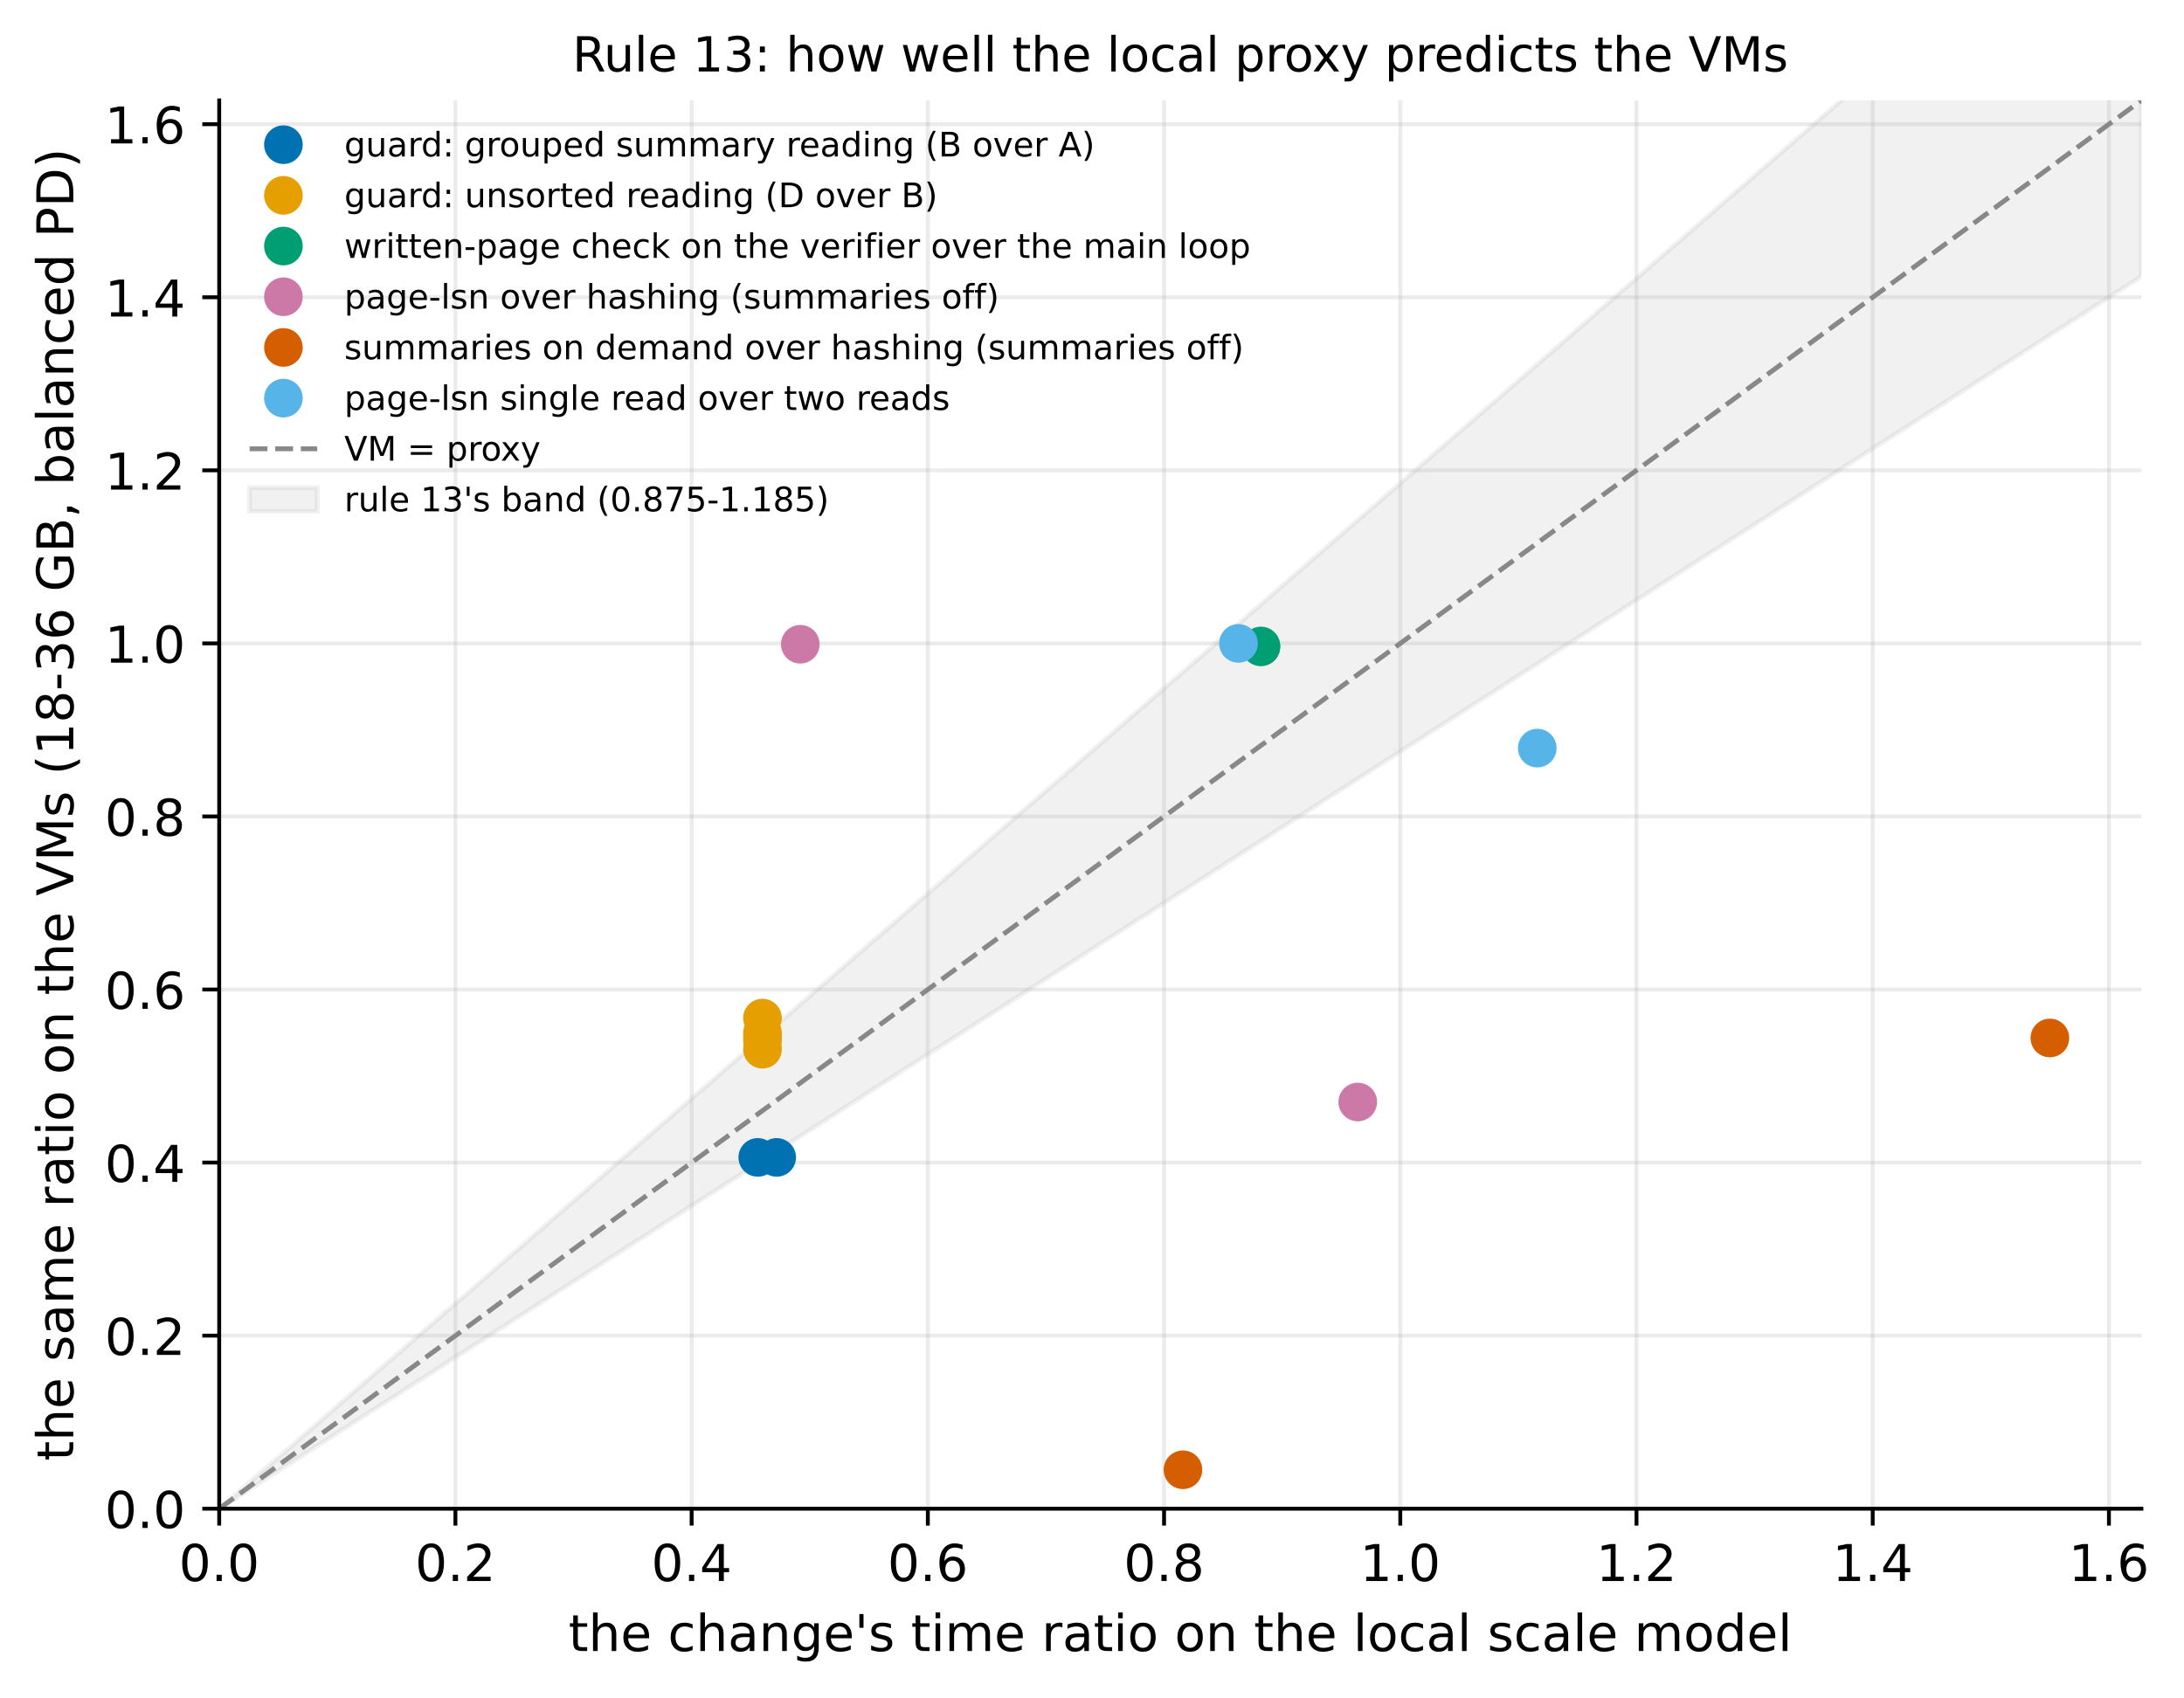
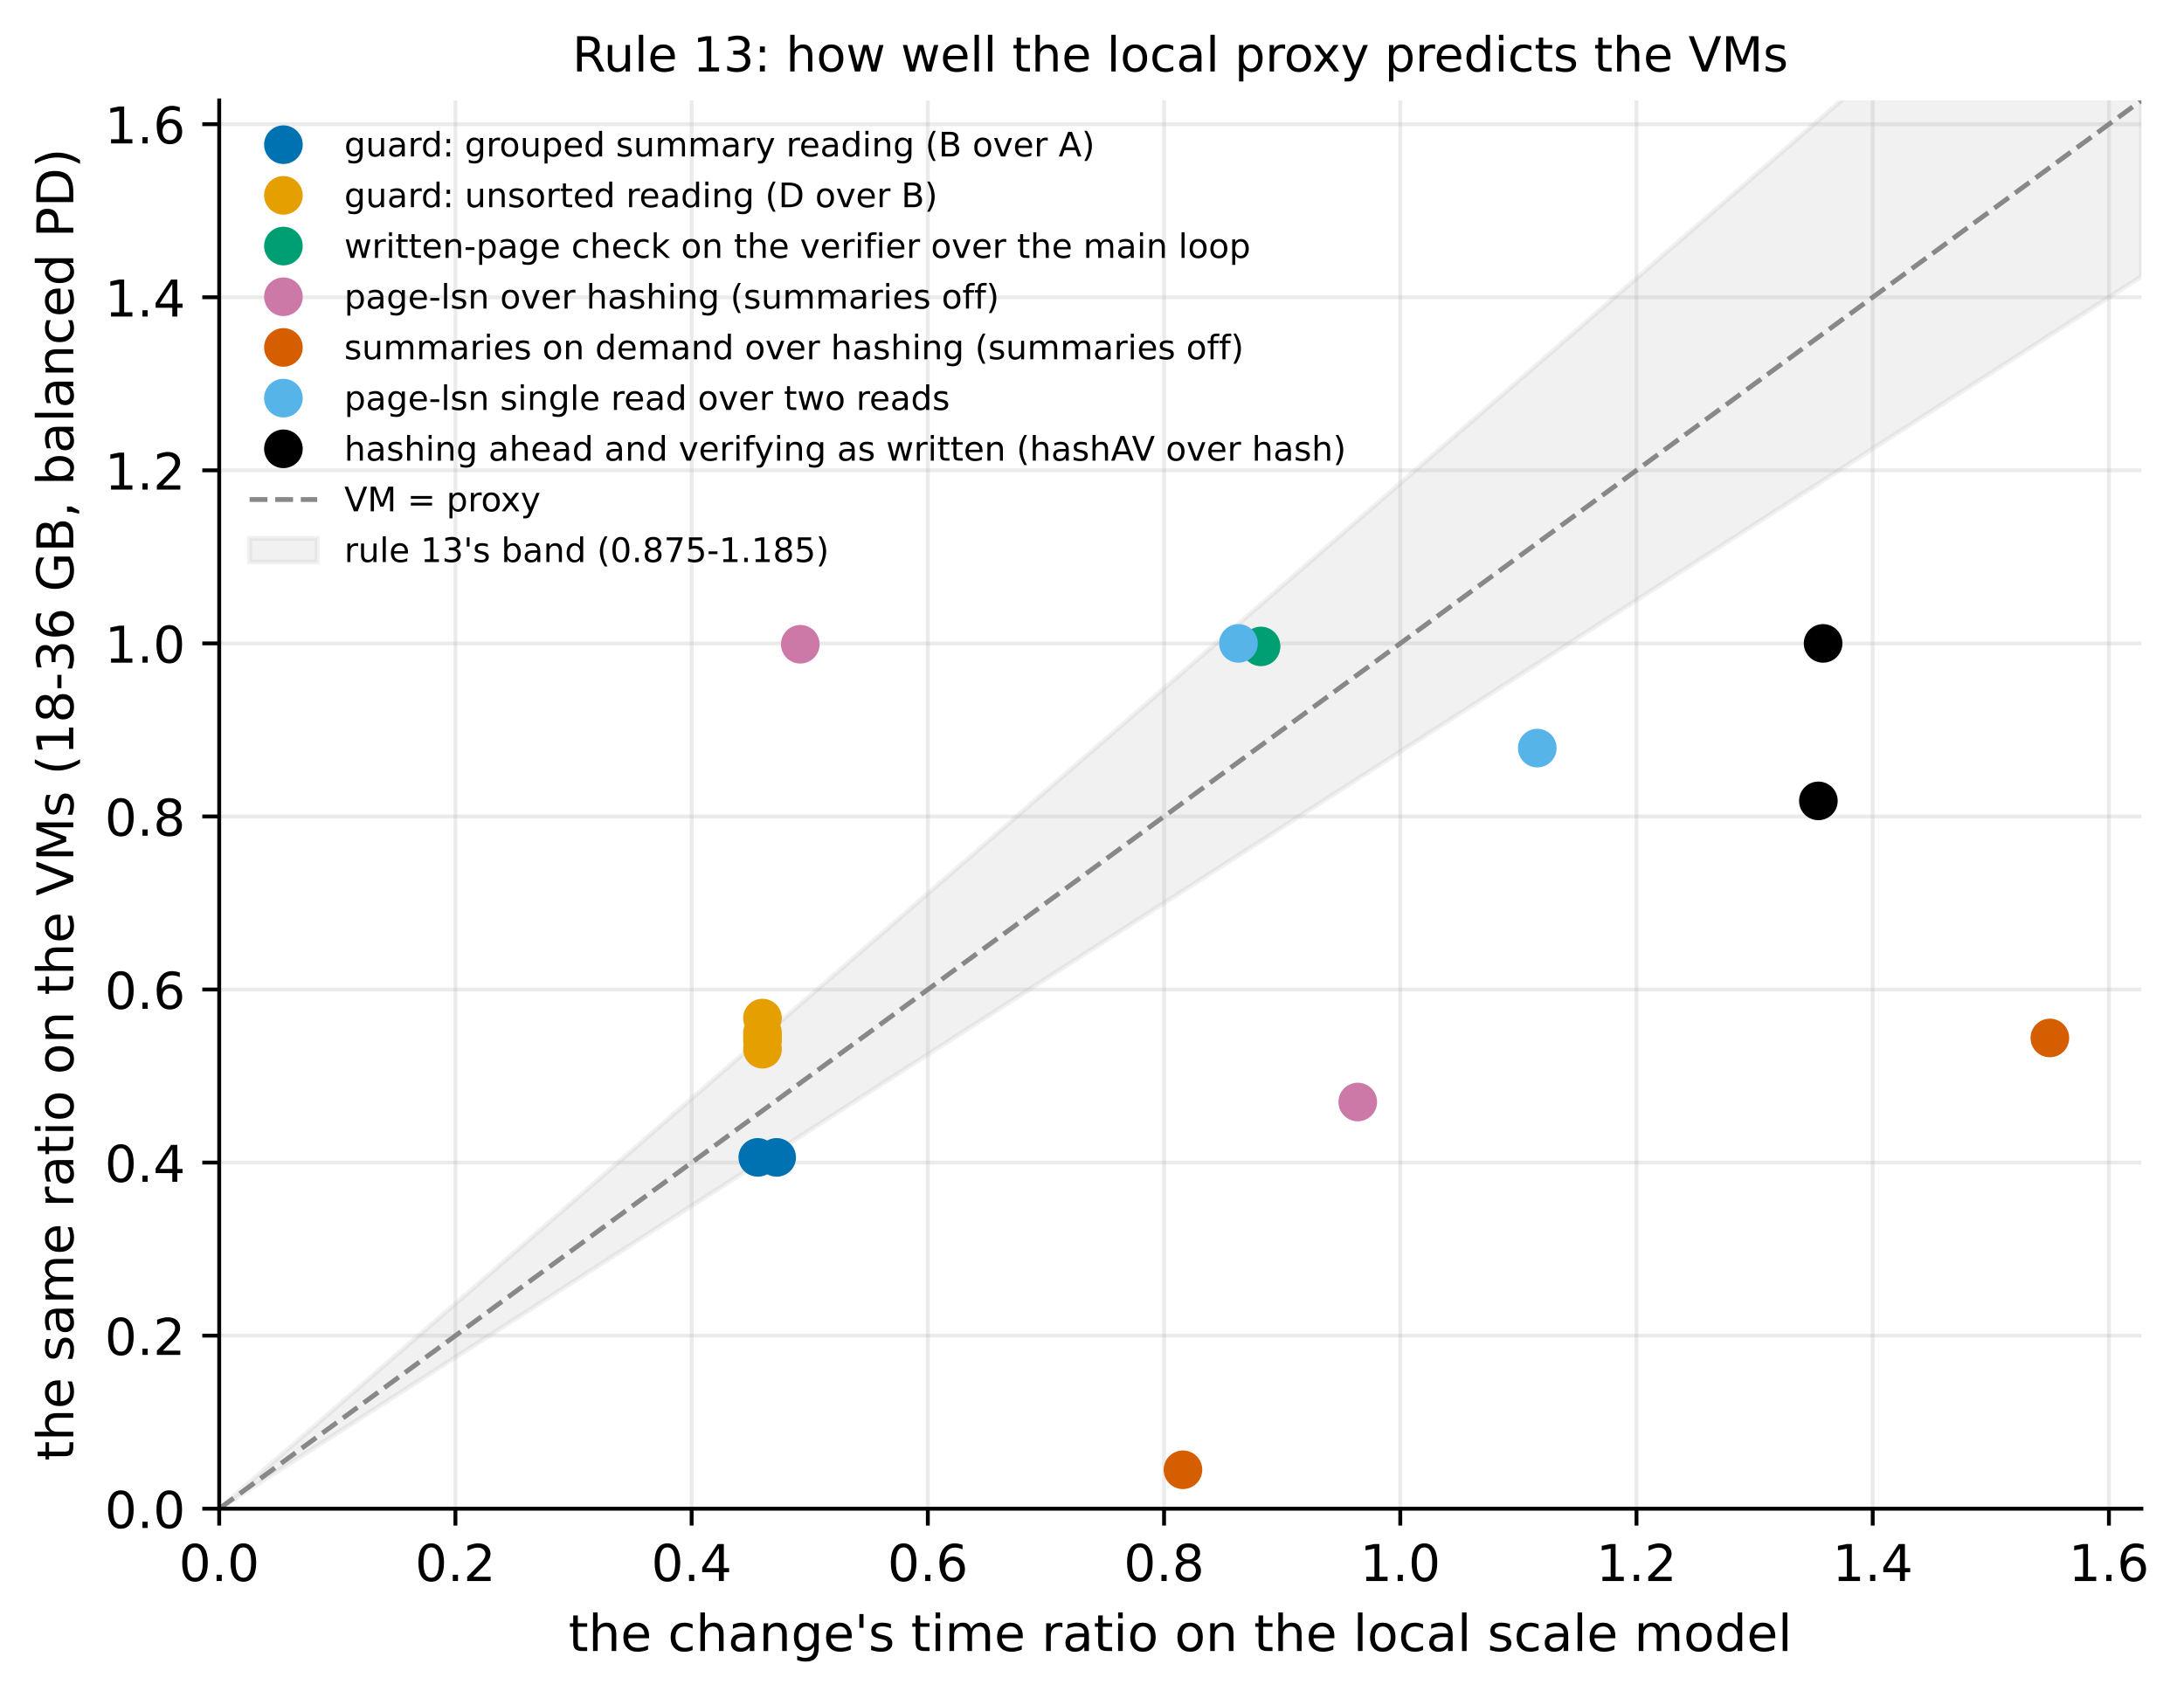
<svg xmlns="http://www.w3.org/2000/svg" xmlns:xlink="http://www.w3.org/1999/xlink" width="452.33pt" height="351.722pt" viewBox="0 0 452.33 351.722" version="1.1">
  <defs>
    <style type="text/css">*{stroke-linejoin: round; stroke-linecap: butt}</style>
  </defs>
  <g id="figure_1">
    <g id="patch_1">
      <path d="M 0 351.722  L 452.33 351.722  L 452.33 0  L 0 0  z " style="fill: #ffffff" />
    </g>
    <g id="axes_1">
      <g id="patch_2">
        <path d="M 45.399 312.521  L 443.508 312.521  L 443.508 20.798  L 45.399 20.798  z " style="fill: #ffffff" />
      </g>
      <g id="FillBetweenPolyCollection_1">
        <defs>
          <path id="mc4fb0b9621" d="M 45.399 -39.201  L 45.399 -39.201  L 443.508 -294.458  L 443.508 -384.892  L 443.508 -384.892  L 45.399 -39.201  z " style="stroke: #888888; stroke-opacity: 0.12" />
        </defs>
        <g clip-path="url(#pb5b0d407c0)">
          <use xlink:href="#mc4fb0b9621" x="0" y="351.722" style="fill: #888888; fill-opacity: 0.12; stroke: #888888; stroke-opacity: 0.12" />
        </g>
      </g>
      <g id="matplotlib.axis_1">
        <g id="xtick_1">
          <g id="line2d_1">
            <path d="M 45.399 312.521  L 45.399 20.798  " clip-path="url(#pb5b0d407c0)" style="fill: none; stroke: #b0b0b0; stroke-opacity: 0.25; stroke-width: 0.8; stroke-linecap: square" />
          </g>
          <g id="line2d_2">
            <defs>
              <path id="m3b7faea5d2" d="M 0 0  L 0 3.5  " style="stroke: #000000; stroke-width: 0.8" />
            </defs>
            <g>
              <use xlink:href="#m3b7faea5d2" x="45.399" y="312.521" style="stroke: #000000; stroke-width: 0.8" />
            </g>
          </g>
          <g id="text_1">
            <text style="font-size: 10.5px; font-family: 'DejaVu Sans', 'Bitstream Vera Sans', 'Computer Modern Sans Serif', 'Lucida Grande', 'Verdana', 'Geneva', 'Lucid', 'Arial', 'Helvetica', 'Avant Garde', sans-serif; text-anchor: middle" x="45.399" y="327.498" transform="rotate(-0 45.3991 327.4983)">0.0</text>
          </g>
        </g>
        <g id="xtick_2">
          <g id="line2d_3">
            <path d="M 94.322 312.521  L 94.322 20.798  " clip-path="url(#pb5b0d407c0)" style="fill: none; stroke: #b0b0b0; stroke-opacity: 0.25; stroke-width: 0.8; stroke-linecap: square" />
          </g>
          <g id="line2d_4">
            <g>
              <use xlink:href="#m3b7faea5d2" x="94.322" y="312.521" style="stroke: #000000; stroke-width: 0.8" />
            </g>
          </g>
          <g id="text_2">
            <text style="font-size: 10.5px; font-family: 'DejaVu Sans', 'Bitstream Vera Sans', 'Computer Modern Sans Serif', 'Lucida Grande', 'Verdana', 'Geneva', 'Lucid', 'Arial', 'Helvetica', 'Avant Garde', sans-serif; text-anchor: middle" x="94.322" y="327.498" transform="rotate(-0 94.32185 327.4983)">0.2</text>
          </g>
        </g>
        <g id="xtick_3">
          <g id="line2d_5">
            <path d="M 143.245 312.521  L 143.245 20.798  " clip-path="url(#pb5b0d407c0)" style="fill: none; stroke: #b0b0b0; stroke-opacity: 0.25; stroke-width: 0.8; stroke-linecap: square" />
          </g>
          <g id="line2d_6">
            <g>
              <use xlink:href="#m3b7faea5d2" x="143.245" y="312.521" style="stroke: #000000; stroke-width: 0.8" />
            </g>
          </g>
          <g id="text_3">
            <text style="font-size: 10.5px; font-family: 'DejaVu Sans', 'Bitstream Vera Sans', 'Computer Modern Sans Serif', 'Lucida Grande', 'Verdana', 'Geneva', 'Lucid', 'Arial', 'Helvetica', 'Avant Garde', sans-serif; text-anchor: middle" x="143.245" y="327.498" transform="rotate(-0 143.2446 327.4983)">0.4</text>
          </g>
        </g>
        <g id="xtick_4">
          <g id="line2d_7">
            <path d="M 192.167 312.521  L 192.167 20.798  " clip-path="url(#pb5b0d407c0)" style="fill: none; stroke: #b0b0b0; stroke-opacity: 0.25; stroke-width: 0.8; stroke-linecap: square" />
          </g>
          <g id="line2d_8">
            <g>
              <use xlink:href="#m3b7faea5d2" x="192.167" y="312.521" style="stroke: #000000; stroke-width: 0.8" />
            </g>
          </g>
          <g id="text_4">
            <text style="font-size: 10.5px; font-family: 'DejaVu Sans', 'Bitstream Vera Sans', 'Computer Modern Sans Serif', 'Lucida Grande', 'Verdana', 'Geneva', 'Lucid', 'Arial', 'Helvetica', 'Avant Garde', sans-serif; text-anchor: middle" x="192.167" y="327.498" transform="rotate(-0 192.1673 327.4983)">0.6</text>
          </g>
        </g>
        <g id="xtick_5">
          <g id="line2d_9">
            <path d="M 241.09 312.521  L 241.09 20.798  " clip-path="url(#pb5b0d407c0)" style="fill: none; stroke: #b0b0b0; stroke-opacity: 0.25; stroke-width: 0.8; stroke-linecap: square" />
          </g>
          <g id="line2d_10">
            <g>
              <use xlink:href="#m3b7faea5d2" x="241.09" y="312.521" style="stroke: #000000; stroke-width: 0.8" />
            </g>
          </g>
          <g id="text_5">
            <text style="font-size: 10.5px; font-family: 'DejaVu Sans', 'Bitstream Vera Sans', 'Computer Modern Sans Serif', 'Lucida Grande', 'Verdana', 'Geneva', 'Lucid', 'Arial', 'Helvetica', 'Avant Garde', sans-serif; text-anchor: middle" x="241.09" y="327.498" transform="rotate(-0 241.0901 327.4983)">0.8</text>
          </g>
        </g>
        <g id="xtick_6">
          <g id="line2d_11">
            <path d="M 290.013 312.521  L 290.013 20.798  " clip-path="url(#pb5b0d407c0)" style="fill: none; stroke: #b0b0b0; stroke-opacity: 0.25; stroke-width: 0.8; stroke-linecap: square" />
          </g>
          <g id="line2d_12">
            <g>
              <use xlink:href="#m3b7faea5d2" x="290.013" y="312.521" style="stroke: #000000; stroke-width: 0.8" />
            </g>
          </g>
          <g id="text_6">
            <text style="font-size: 10.5px; font-family: 'DejaVu Sans', 'Bitstream Vera Sans', 'Computer Modern Sans Serif', 'Lucida Grande', 'Verdana', 'Geneva', 'Lucid', 'Arial', 'Helvetica', 'Avant Garde', sans-serif; text-anchor: middle" x="290.013" y="327.498" transform="rotate(-0 290.0128 327.4983)">1.0</text>
          </g>
        </g>
        <g id="xtick_7">
          <g id="line2d_13">
            <path d="M 338.936 312.521  L 338.936 20.798  " clip-path="url(#pb5b0d407c0)" style="fill: none; stroke: #b0b0b0; stroke-opacity: 0.25; stroke-width: 0.8; stroke-linecap: square" />
          </g>
          <g id="line2d_14">
            <g>
              <use xlink:href="#m3b7faea5d2" x="338.936" y="312.521" style="stroke: #000000; stroke-width: 0.8" />
            </g>
          </g>
          <g id="text_7">
            <text style="font-size: 10.5px; font-family: 'DejaVu Sans', 'Bitstream Vera Sans', 'Computer Modern Sans Serif', 'Lucida Grande', 'Verdana', 'Geneva', 'Lucid', 'Arial', 'Helvetica', 'Avant Garde', sans-serif; text-anchor: middle" x="338.936" y="327.498" transform="rotate(-0 338.9356 327.4983)">1.2</text>
          </g>
        </g>
        <g id="xtick_8">
          <g id="line2d_15">
            <path d="M 387.858 312.521  L 387.858 20.798  " clip-path="url(#pb5b0d407c0)" style="fill: none; stroke: #b0b0b0; stroke-opacity: 0.25; stroke-width: 0.8; stroke-linecap: square" />
          </g>
          <g id="line2d_16">
            <g>
              <use xlink:href="#m3b7faea5d2" x="387.858" y="312.521" style="stroke: #000000; stroke-width: 0.8" />
            </g>
          </g>
          <g id="text_8">
            <text style="font-size: 10.5px; font-family: 'DejaVu Sans', 'Bitstream Vera Sans', 'Computer Modern Sans Serif', 'Lucida Grande', 'Verdana', 'Geneva', 'Lucid', 'Arial', 'Helvetica', 'Avant Garde', sans-serif; text-anchor: middle" x="387.858" y="327.498" transform="rotate(-0 387.8583 327.4983)">1.4</text>
          </g>
        </g>
        <g id="xtick_9">
          <g id="line2d_17">
            <path d="M 436.781 312.521  L 436.781 20.798  " clip-path="url(#pb5b0d407c0)" style="fill: none; stroke: #b0b0b0; stroke-opacity: 0.25; stroke-width: 0.8; stroke-linecap: square" />
          </g>
          <g id="line2d_18">
            <g>
              <use xlink:href="#m3b7faea5d2" x="436.781" y="312.521" style="stroke: #000000; stroke-width: 0.8" />
            </g>
          </g>
          <g id="text_9">
            <text style="font-size: 10.5px; font-family: 'DejaVu Sans', 'Bitstream Vera Sans', 'Computer Modern Sans Serif', 'Lucida Grande', 'Verdana', 'Geneva', 'Lucid', 'Arial', 'Helvetica', 'Avant Garde', sans-serif; text-anchor: middle" x="436.781" y="327.498" transform="rotate(-0 436.7811 327.4983)">1.6</text>
          </g>
        </g>
        <g id="text_10">
          <text style="font-size: 10.5px; font-family: 'DejaVu Sans', 'Bitstream Vera Sans', 'Computer Modern Sans Serif', 'Lucida Grande', 'Verdana', 'Geneva', 'Lucid', 'Arial', 'Helvetica', 'Avant Garde', sans-serif; text-anchor: middle" x="244.454" y="341.999" transform="rotate(-0 244.4535 341.9991)">the change's time ratio on the local scale model</text>
        </g>
      </g>
      <g id="matplotlib.axis_2">
        <g id="ytick_1">
          <g id="line2d_19">
            <path d="M 45.399 312.521  L 443.508 312.521  " clip-path="url(#pb5b0d407c0)" style="fill: none; stroke: #b0b0b0; stroke-opacity: 0.25; stroke-width: 0.8; stroke-linecap: square" />
          </g>
          <g id="line2d_20">
            <defs>
              <path id="me28b40ded8" d="M 0 0  L -3.5 0  " style="stroke: #000000; stroke-width: 0.8" />
            </defs>
            <g>
              <use xlink:href="#me28b40ded8" x="45.399" y="312.521" style="stroke: #000000; stroke-width: 0.8" />
            </g>
          </g>
          <g id="text_11">
            <text style="font-size: 10.5px; font-family: 'DejaVu Sans', 'Bitstream Vera Sans', 'Computer Modern Sans Serif', 'Lucida Grande', 'Verdana', 'Geneva', 'Lucid', 'Arial', 'Helvetica', 'Avant Garde', sans-serif; text-anchor: end" x="38.399" y="316.51" transform="rotate(-0 38.3991 316.5096)">0.0</text>
          </g>
        </g>
        <g id="ytick_2">
          <g id="line2d_21">
            <path d="M 45.399 276.672  L 443.508 276.672  " clip-path="url(#pb5b0d407c0)" style="fill: none; stroke: #b0b0b0; stroke-opacity: 0.25; stroke-width: 0.8; stroke-linecap: square" />
          </g>
          <g id="line2d_22">
            <g>
              <use xlink:href="#me28b40ded8" x="45.399" y="276.672" style="stroke: #000000; stroke-width: 0.8" />
            </g>
          </g>
          <g id="text_12">
            <text style="font-size: 10.5px; font-family: 'DejaVu Sans', 'Bitstream Vera Sans', 'Computer Modern Sans Serif', 'Lucida Grande', 'Verdana', 'Geneva', 'Lucid', 'Arial', 'Helvetica', 'Avant Garde', sans-serif; text-anchor: end" x="38.399" y="280.66" transform="rotate(-0 38.3991 280.6604)">0.2</text>
          </g>
        </g>
        <g id="ytick_3">
          <g id="line2d_23">
            <path d="M 45.399 240.823  L 443.508 240.823  " clip-path="url(#pb5b0d407c0)" style="fill: none; stroke: #b0b0b0; stroke-opacity: 0.25; stroke-width: 0.8; stroke-linecap: square" />
          </g>
          <g id="line2d_24">
            <g>
              <use xlink:href="#me28b40ded8" x="45.399" y="240.823" style="stroke: #000000; stroke-width: 0.8" />
            </g>
          </g>
          <g id="text_13">
            <text style="font-size: 10.5px; font-family: 'DejaVu Sans', 'Bitstream Vera Sans', 'Computer Modern Sans Serif', 'Lucida Grande', 'Verdana', 'Geneva', 'Lucid', 'Arial', 'Helvetica', 'Avant Garde', sans-serif; text-anchor: end" x="38.399" y="244.811" transform="rotate(-0 38.3991 244.8113)">0.4</text>
          </g>
        </g>
        <g id="ytick_4">
          <g id="line2d_25">
            <path d="M 45.399 204.973  L 443.508 204.973  " clip-path="url(#pb5b0d407c0)" style="fill: none; stroke: #b0b0b0; stroke-opacity: 0.25; stroke-width: 0.8; stroke-linecap: square" />
          </g>
          <g id="line2d_26">
            <g>
              <use xlink:href="#me28b40ded8" x="45.399" y="204.973" style="stroke: #000000; stroke-width: 0.8" />
            </g>
          </g>
          <g id="text_14">
            <text style="font-size: 10.5px; font-family: 'DejaVu Sans', 'Bitstream Vera Sans', 'Computer Modern Sans Serif', 'Lucida Grande', 'Verdana', 'Geneva', 'Lucid', 'Arial', 'Helvetica', 'Avant Garde', sans-serif; text-anchor: end" x="38.399" y="208.962" transform="rotate(-0 38.3991 208.9621)">0.6</text>
          </g>
        </g>
        <g id="ytick_5">
          <g id="line2d_27">
            <path d="M 45.399 169.124  L 443.508 169.124  " clip-path="url(#pb5b0d407c0)" style="fill: none; stroke: #b0b0b0; stroke-opacity: 0.25; stroke-width: 0.8; stroke-linecap: square" />
          </g>
          <g id="line2d_28">
            <g>
              <use xlink:href="#me28b40ded8" x="45.399" y="169.124" style="stroke: #000000; stroke-width: 0.8" />
            </g>
          </g>
          <g id="text_15">
            <text style="font-size: 10.5px; font-family: 'DejaVu Sans', 'Bitstream Vera Sans', 'Computer Modern Sans Serif', 'Lucida Grande', 'Verdana', 'Geneva', 'Lucid', 'Arial', 'Helvetica', 'Avant Garde', sans-serif; text-anchor: end" x="38.399" y="173.113" transform="rotate(-0 38.3991 173.113)">0.8</text>
          </g>
        </g>
        <g id="ytick_6">
          <g id="line2d_29">
            <path d="M 45.399 133.275  L 443.508 133.275  " clip-path="url(#pb5b0d407c0)" style="fill: none; stroke: #b0b0b0; stroke-opacity: 0.25; stroke-width: 0.8; stroke-linecap: square" />
          </g>
          <g id="line2d_30">
            <g>
              <use xlink:href="#me28b40ded8" x="45.399" y="133.275" style="stroke: #000000; stroke-width: 0.8" />
            </g>
          </g>
          <g id="text_16">
            <text style="font-size: 10.5px; font-family: 'DejaVu Sans', 'Bitstream Vera Sans', 'Computer Modern Sans Serif', 'Lucida Grande', 'Verdana', 'Geneva', 'Lucid', 'Arial', 'Helvetica', 'Avant Garde', sans-serif; text-anchor: end" x="38.399" y="137.264" transform="rotate(-0 38.3991 137.2639)">1.0</text>
          </g>
        </g>
        <g id="ytick_7">
          <g id="line2d_31">
            <path d="M 45.399 97.426  L 443.508 97.426  " clip-path="url(#pb5b0d407c0)" style="fill: none; stroke: #b0b0b0; stroke-opacity: 0.25; stroke-width: 0.8; stroke-linecap: square" />
          </g>
          <g id="line2d_32">
            <g>
              <use xlink:href="#me28b40ded8" x="45.399" y="97.426" style="stroke: #000000; stroke-width: 0.8" />
            </g>
          </g>
          <g id="text_17">
            <text style="font-size: 10.5px; font-family: 'DejaVu Sans', 'Bitstream Vera Sans', 'Computer Modern Sans Serif', 'Lucida Grande', 'Verdana', 'Geneva', 'Lucid', 'Arial', 'Helvetica', 'Avant Garde', sans-serif; text-anchor: end" x="38.399" y="101.415" transform="rotate(-0 38.3991 101.4147)">1.2</text>
          </g>
        </g>
        <g id="ytick_8">
          <g id="line2d_33">
            <path d="M 45.399 61.577  L 443.508 61.577  " clip-path="url(#pb5b0d407c0)" style="fill: none; stroke: #b0b0b0; stroke-opacity: 0.25; stroke-width: 0.8; stroke-linecap: square" />
          </g>
          <g id="line2d_34">
            <g>
              <use xlink:href="#me28b40ded8" x="45.399" y="61.577" style="stroke: #000000; stroke-width: 0.8" />
            </g>
          </g>
          <g id="text_18">
            <text style="font-size: 10.5px; font-family: 'DejaVu Sans', 'Bitstream Vera Sans', 'Computer Modern Sans Serif', 'Lucida Grande', 'Verdana', 'Geneva', 'Lucid', 'Arial', 'Helvetica', 'Avant Garde', sans-serif; text-anchor: end" x="38.399" y="65.566" transform="rotate(-0 38.3991 65.5656)">1.4</text>
          </g>
        </g>
        <g id="ytick_9">
          <g id="line2d_35">
            <path d="M 45.399 25.728  L 443.508 25.728  " clip-path="url(#pb5b0d407c0)" style="fill: none; stroke: #b0b0b0; stroke-opacity: 0.25; stroke-width: 0.8; stroke-linecap: square" />
          </g>
          <g id="line2d_36">
            <g>
              <use xlink:href="#me28b40ded8" x="45.399" y="25.728" style="stroke: #000000; stroke-width: 0.8" />
            </g>
          </g>
          <g id="text_19">
            <text style="font-size: 10.5px; font-family: 'DejaVu Sans', 'Bitstream Vera Sans', 'Computer Modern Sans Serif', 'Lucida Grande', 'Verdana', 'Geneva', 'Lucid', 'Arial', 'Helvetica', 'Avant Garde', sans-serif; text-anchor: end" x="38.399" y="29.716" transform="rotate(-0 38.3991 29.71646)">1.6</text>
          </g>
        </g>
        <g id="text_20">
          <text style="font-size: 10.5px; font-family: 'DejaVu Sans', 'Bitstream Vera Sans', 'Computer Modern Sans Serif', 'Lucida Grande', 'Verdana', 'Geneva', 'Lucid', 'Arial', 'Helvetica', 'Avant Garde', sans-serif; text-anchor: middle" x="15.178" y="166.66" transform="rotate(-90 15.17836 166.6596)">the same ratio on the VMs (18-36 GB, balanced PD)</text>
        </g>
      </g>
      <g id="line2d_37">
        <defs>
          <path id="mf7fe964efd" d="M 0 3.5  C 0.928 3.5 1.819 3.131 2.475 2.475  C 3.131 1.819 3.5 0.928 3.5 0  C 3.5 -0.928 3.131 -1.819 2.475 -2.475  C 1.819 -3.131 0.928 -3.5 0 -3.5  C -0.928 -3.5 -1.819 -3.131 -2.475 -2.475  C -3.131 -1.819 -3.5 -0.928 -3.5 0  C -3.5 0.928 -3.131 1.819 -2.475 2.475  C -1.819 3.131 -0.928 3.5 0 3.5  z " style="stroke: #0072b2" />
        </defs>
        <g clip-path="url(#pb5b0d407c0)">
          <use xlink:href="#mf7fe964efd" x="156.943" y="239.747" style="fill: #0072b2; stroke: #0072b2" />
          <use xlink:href="#mf7fe964efd" x="160.857" y="239.747" style="fill: #0072b2; stroke: #0072b2" />
        </g>
      </g>
      <g id="line2d_38">
        <defs>
          <path id="m79946a4009" d="M 0 3.5  C 0.928 3.5 1.819 3.131 2.475 2.475  C 3.131 1.819 3.5 0.928 3.5 0  C 3.5 -0.928 3.131 -1.819 2.475 -2.475  C 1.819 -3.131 0.928 -3.5 0 -3.5  C -0.928 -3.5 -1.819 -3.131 -2.475 -2.475  C -3.131 -1.819 -3.5 -0.928 -3.5 0  C -3.5 0.928 -3.131 1.819 -2.475 2.475  C -1.819 3.131 -0.928 3.5 0 3.5  z " style="stroke: #e69f00" />
        </defs>
        <g clip-path="url(#pb5b0d407c0)">
          <use xlink:href="#m79946a4009" x="157.921" y="217.341" style="fill: #e69f00; stroke: #e69f00" />
          <use xlink:href="#m79946a4009" x="157.921" y="215.549" style="fill: #e69f00; stroke: #e69f00" />
          <use xlink:href="#m79946a4009" x="157.921" y="210.888" style="fill: #e69f00; stroke: #e69f00" />
          <use xlink:href="#m79946a4009" x="157.921" y="214.832" style="fill: #e69f00; stroke: #e69f00" />
          <use xlink:href="#m79946a4009" x="157.921" y="213.936" style="fill: #e69f00; stroke: #e69f00" />
        </g>
      </g>
      <g id="line2d_39">
        <defs>
          <path id="m2e82415621" d="M 0 3.5  C 0.928 3.5 1.819 3.131 2.475 2.475  C 3.131 1.819 3.5 0.928 3.5 0  C 3.5 -0.928 3.131 -1.819 2.475 -2.475  C 1.819 -3.131 0.928 -3.5 0 -3.5  C -0.928 -3.5 -1.819 -3.131 -2.475 -2.475  C -3.131 -1.819 -3.5 -0.928 -3.5 0  C -3.5 0.928 -3.131 1.819 -2.475 2.475  C -1.819 3.131 -0.928 3.5 0 3.5  z " style="stroke: #009e73" />
        </defs>
        <g clip-path="url(#pb5b0d407c0)">
          <use xlink:href="#m2e82415621" x="261.148" y="133.813" style="fill: #009e73; stroke: #009e73" />
          <use xlink:href="#m2e82415621" x="261.148" y="133.992" style="fill: #009e73; stroke: #009e73" />
        </g>
      </g>
      <g id="line2d_40">
        <defs>
          <path id="m02bc6c9b67" d="M 0 3.5  C 0.928 3.5 1.819 3.131 2.475 2.475  C 3.131 1.819 3.5 0.928 3.5 0  C 3.5 -0.928 3.131 -1.819 2.475 -2.475  C 1.819 -3.131 0.928 -3.5 0 -3.5  C -0.928 -3.5 -1.819 -3.131 -2.475 -2.475  C -3.131 -1.819 -3.5 -0.928 -3.5 0  C -3.5 0.928 -3.131 1.819 -2.475 2.475  C -1.819 3.131 -0.928 3.5 0 3.5  z " style="stroke: #cc79a7" />
        </defs>
        <g clip-path="url(#pb5b0d407c0)">
          <use xlink:href="#m02bc6c9b67" x="165.749" y="133.454" style="fill: #cc79a7; stroke: #cc79a7" />
          <use xlink:href="#m02bc6c9b67" x="281.207" y="228.275" style="fill: #cc79a7; stroke: #cc79a7" />
        </g>
      </g>
      <g id="line2d_41">
        <defs>
          <path id="m799dd01a3c" d="M 0 3.5  C 0.928 3.5 1.819 3.131 2.475 2.475  C 3.131 1.819 3.5 0.928 3.5 0  C 3.5 -0.928 3.131 -1.819 2.475 -2.475  C 1.819 -3.131 0.928 -3.5 0 -3.5  C -0.928 -3.5 -1.819 -3.131 -2.475 -2.475  C -3.131 -1.819 -3.5 -0.928 -3.5 0  C -3.5 0.928 -3.131 1.819 -2.475 2.475  C -1.819 3.131 -0.928 3.5 0 3.5  z " style="stroke: #d55e00" />
        </defs>
        <g clip-path="url(#pb5b0d407c0)">
          <use xlink:href="#m799dd01a3c" x="245.004" y="304.455" style="fill: #d55e00; stroke: #d55e00" />
          <use xlink:href="#m799dd01a3c" x="424.55" y="215.011" style="fill: #d55e00; stroke: #d55e00" />
        </g>
      </g>
      <g id="line2d_42">
        <defs>
          <path id="m5375e2df3f" d="M 0 3.5  C 0.928 3.5 1.819 3.131 2.475 2.475  C 3.131 1.819 3.5 0.928 3.5 0  C 3.5 -0.928 3.131 -1.819 2.475 -2.475  C 1.819 -3.131 0.928 -3.5 0 -3.5  C -0.928 -3.5 -1.819 -3.131 -2.475 -2.475  C -3.131 -1.819 -3.5 -0.928 -3.5 0  C -3.5 0.928 -3.131 1.819 -2.475 2.475  C -1.819 3.131 -0.928 3.5 0 3.5  z " style="stroke: #56b4e9" />
        </defs>
        <g clip-path="url(#pb5b0d407c0)">
          <use xlink:href="#m5375e2df3f" x="256.501" y="133.275" style="fill: #56b4e9; stroke: #56b4e9" />
          <use xlink:href="#m5375e2df3f" x="318.388" y="154.964" style="fill: #56b4e9; stroke: #56b4e9" />
        </g>
      </g>
      <g id="line2d_43">
+         <defs>
+           <path id="m2e87748c2d" d="M 0 3.5  C 0.928 3.5 1.819 3.131 2.475 2.475  C 3.131 1.819 3.5 0.928 3.5 0  C 3.5 -0.928 3.131 -1.819 2.475 -2.475  C 1.819 -3.131 0.928 -3.5 0 -3.5  C -0.928 -3.5 -1.819 -3.131 -2.475 -2.475  C -3.131 -1.819 -3.5 -0.928 -3.5 0  C -3.5 0.928 -3.131 1.819 -2.475 2.475  C -1.819 3.131 -0.928 3.5 0 3.5  z " style="stroke: #000000" />
+         </defs>
+         <g clip-path="url(#pb5b0d407c0)">
+           <use xlink:href="#m2e87748c2d" x="376.606" y="165.898" style="stroke: #000000" />
+           <use xlink:href="#m2e87748c2d" x="377.585" y="133.275" style="stroke: #000000" />
+         </g>
+       </g>
+       <g id="line2d_44">
        <path d="M 45.399 312.521  L 443.508 20.798  " clip-path="url(#pb5b0d407c0)" style="fill: none; stroke-dasharray: 3.7,1.6; stroke-dashoffset: 0; stroke: #888888" />
      </g>
      <g id="patch_3">
        <path d="M 45.399 312.521  L 45.399 20.798  " style="fill: none; stroke: #000000; stroke-width: 0.8; stroke-linejoin: miter; stroke-linecap: square" />
      </g>
      <g id="patch_4">
        <path d="M 45.399 312.521  L 443.508 312.521  " style="fill: none; stroke: #000000; stroke-width: 0.8; stroke-linejoin: miter; stroke-linecap: square" />
      </g>
      <g id="text_21">
        <text style="font-size: 10px; font-family: 'DejaVu Sans', 'Bitstream Vera Sans', 'Computer Modern Sans Serif', 'Lucida Grande', 'Verdana', 'Geneva', 'Lucid', 'Arial', 'Helvetica', 'Avant Garde', sans-serif; text-anchor: middle" x="244.454" y="14.798" transform="rotate(-0 244.4535 14.79844)">Rule 13: how well the local proxy predicts the VMs</text>
      </g>
      <g id="legend_1">
-         <g id="line2d_44">
+         <g id="line2d_45">
          <g>
            <use xlink:href="#mf7fe964efd" x="58.699" y="29.967" style="fill: #0072b2; stroke: #0072b2" />
          </g>
        </g>
        <g id="text_22">
          <text style="font-size: 7px; font-family: 'DejaVu Sans', 'Bitstream Vera Sans', 'Computer Modern Sans Serif', 'Lucida Grande', 'Verdana', 'Geneva', 'Lucid', 'Arial', 'Helvetica', 'Avant Garde', sans-serif; text-anchor: start" x="71.299" y="32.417" transform="rotate(-0 71.2991 32.41734)">guard: grouped summary reading (B over A)</text>
        </g>
-         <g id="line2d_45">
+         <g id="line2d_46">
          <g>
            <use xlink:href="#m79946a4009" x="58.699" y="40.468" style="fill: #e69f00; stroke: #e69f00" />
          </g>
        </g>
        <g id="text_23">
          <text style="font-size: 7px; font-family: 'DejaVu Sans', 'Bitstream Vera Sans', 'Computer Modern Sans Serif', 'Lucida Grande', 'Verdana', 'Geneva', 'Lucid', 'Arial', 'Helvetica', 'Avant Garde', sans-serif; text-anchor: start" x="71.299" y="42.918" transform="rotate(-0 71.2991 42.91789)">guard: unsorted reading (D over B)</text>
        </g>
-         <g id="line2d_46">
+         <g id="line2d_47">
          <g>
            <use xlink:href="#m2e82415621" x="58.699" y="50.968" style="fill: #009e73; stroke: #009e73" />
          </g>
        </g>
        <g id="text_24">
          <text style="font-size: 7px; font-family: 'DejaVu Sans', 'Bitstream Vera Sans', 'Computer Modern Sans Serif', 'Lucida Grande', 'Verdana', 'Geneva', 'Lucid', 'Arial', 'Helvetica', 'Avant Garde', sans-serif; text-anchor: start" x="71.299" y="53.418" transform="rotate(-0 71.2991 53.41844)">written-page check on the verifier over the main loop</text>
        </g>
-         <g id="line2d_47">
+         <g id="line2d_48">
          <g>
            <use xlink:href="#m02bc6c9b67" x="58.699" y="61.469" style="fill: #cc79a7; stroke: #cc79a7" />
          </g>
        </g>
        <g id="text_25">
          <text style="font-size: 7px; font-family: 'DejaVu Sans', 'Bitstream Vera Sans', 'Computer Modern Sans Serif', 'Lucida Grande', 'Verdana', 'Geneva', 'Lucid', 'Arial', 'Helvetica', 'Avant Garde', sans-serif; text-anchor: start" x="71.299" y="63.919" transform="rotate(-0 71.2991 63.91898)">page-lsn over hashing (summaries off)</text>
        </g>
-         <g id="line2d_48">
+         <g id="line2d_49">
          <g>
            <use xlink:href="#m799dd01a3c" x="58.699" y="71.97" style="fill: #d55e00; stroke: #d55e00" />
          </g>
        </g>
        <g id="text_26">
          <text style="font-size: 7px; font-family: 'DejaVu Sans', 'Bitstream Vera Sans', 'Computer Modern Sans Serif', 'Lucida Grande', 'Verdana', 'Geneva', 'Lucid', 'Arial', 'Helvetica', 'Avant Garde', sans-serif; text-anchor: start" x="71.299" y="74.42" transform="rotate(-0 71.2991 74.41953)">summaries on demand over hashing (summaries off)</text>
        </g>
-         <g id="line2d_49">
+         <g id="line2d_50">
          <g>
            <use xlink:href="#m5375e2df3f" x="58.699" y="82.47" style="fill: #56b4e9; stroke: #56b4e9" />
          </g>
        </g>
        <g id="text_27">
          <text style="font-size: 7px; font-family: 'DejaVu Sans', 'Bitstream Vera Sans', 'Computer Modern Sans Serif', 'Lucida Grande', 'Verdana', 'Geneva', 'Lucid', 'Arial', 'Helvetica', 'Avant Garde', sans-serif; text-anchor: start" x="71.299" y="84.92" transform="rotate(-0 71.2991 84.92008)">page-lsn single read over two reads</text>
        </g>
-         <g id="line2d_50">
-           <path d="M 51.699 92.971  L 58.699 92.971  L 65.699 92.971  " style="fill: none; stroke-dasharray: 3.7,1.6; stroke-dashoffset: 0; stroke: #888888" />
+         <g id="line2d_51">
+           <g>
+             <use xlink:href="#m2e87748c2d" x="58.699" y="92.971" style="stroke: #000000" />
+           </g>
        </g>
        <g id="text_28">
-           <text style="font-size: 7px; font-family: 'DejaVu Sans', 'Bitstream Vera Sans', 'Computer Modern Sans Serif', 'Lucida Grande', 'Verdana', 'Geneva', 'Lucid', 'Arial', 'Helvetica', 'Avant Garde', sans-serif; text-anchor: start" x="71.299" y="95.421" transform="rotate(-0 71.2991 95.42063)">VM = proxy</text>
+           <text style="font-size: 7px; font-family: 'DejaVu Sans', 'Bitstream Vera Sans', 'Computer Modern Sans Serif', 'Lucida Grande', 'Verdana', 'Geneva', 'Lucid', 'Arial', 'Helvetica', 'Avant Garde', sans-serif; text-anchor: start" x="71.299" y="95.421" transform="rotate(-0 71.2991 95.42063)">hashing ahead and verifying as written (hashAV over hash)</text>
+         </g>
+         <g id="line2d_52">
+           <path d="M 51.699 103.471  L 58.699 103.471  L 65.699 103.471  " style="fill: none; stroke-dasharray: 3.7,1.6; stroke-dashoffset: 0; stroke: #888888" />
+         </g>
+         <g id="text_29">
+           <text style="font-size: 7px; font-family: 'DejaVu Sans', 'Bitstream Vera Sans', 'Computer Modern Sans Serif', 'Lucida Grande', 'Verdana', 'Geneva', 'Lucid', 'Arial', 'Helvetica', 'Avant Garde', sans-serif; text-anchor: start" x="71.299" y="105.921" transform="rotate(-0 71.2991 105.9212)">VM = proxy</text>
        </g>
        <g id="patch_5">
-           <path d="M 51.699 105.921  L 65.699 105.921  L 65.699 101.021  L 51.699 101.021  z " style="fill: #888888; fill-opacity: 0.12; stroke: #888888; stroke-opacity: 0.12; stroke-linejoin: miter" />
-         </g>
-         <g id="text_29">
-           <text style="font-size: 7px; font-family: 'DejaVu Sans', 'Bitstream Vera Sans', 'Computer Modern Sans Serif', 'Lucida Grande', 'Verdana', 'Geneva', 'Lucid', 'Arial', 'Helvetica', 'Avant Garde', sans-serif; text-anchor: start" x="71.299" y="105.921" transform="rotate(-0 71.2991 105.9212)">rule 13's band (0.875-1.185)</text>
+           <path d="M 51.699 116.422  L 65.699 116.422  L 65.699 111.522  L 51.699 111.522  z " style="fill: #888888; fill-opacity: 0.12; stroke: #888888; stroke-opacity: 0.12; stroke-linejoin: miter" />
+         </g>
+         <g id="text_30">
+           <text style="font-size: 7px; font-family: 'DejaVu Sans', 'Bitstream Vera Sans', 'Computer Modern Sans Serif', 'Lucida Grande', 'Verdana', 'Geneva', 'Lucid', 'Arial', 'Helvetica', 'Avant Garde', sans-serif; text-anchor: start" x="71.299" y="116.422" transform="rotate(-0 71.2991 116.4217)">rule 13's band (0.875-1.185)</text>
        </g>
      </g>
    </g>
  </g>
  <defs>
    <clipPath id="pb5b0d407c0">
      <rect x="45.399" y="20.798" width="398.109" height="291.722" />
    </clipPath>
  </defs>
</svg>
